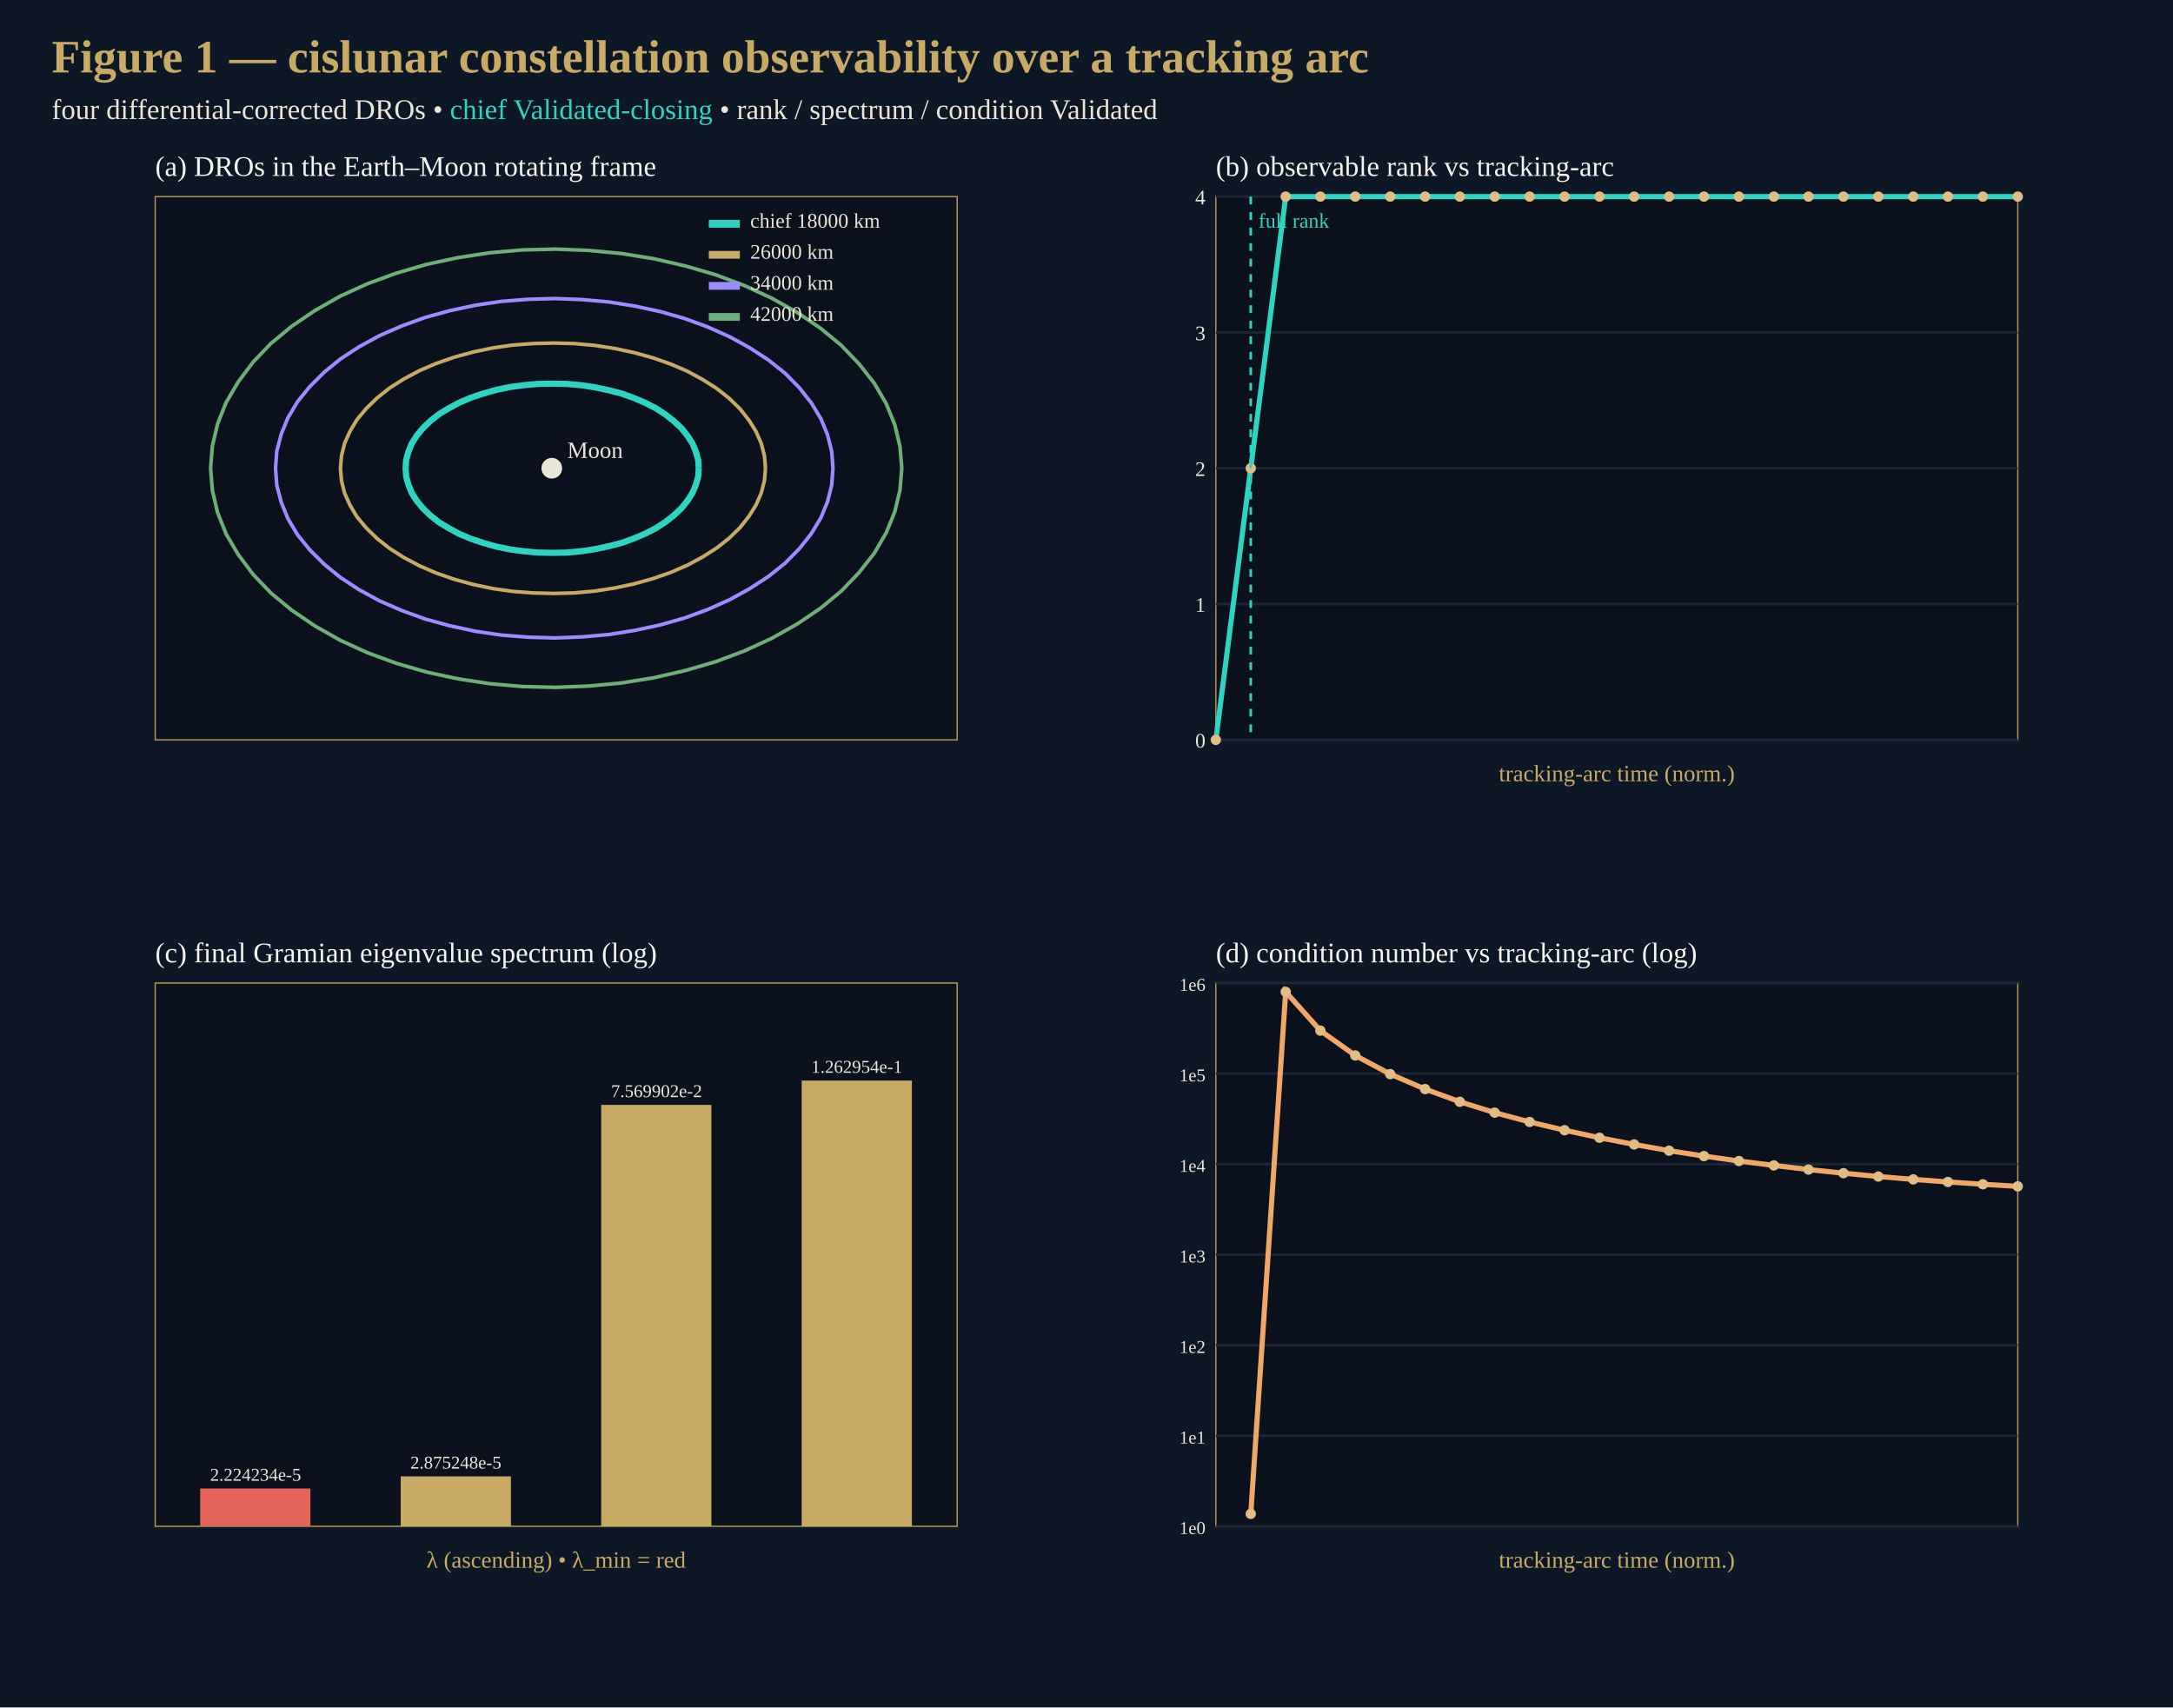
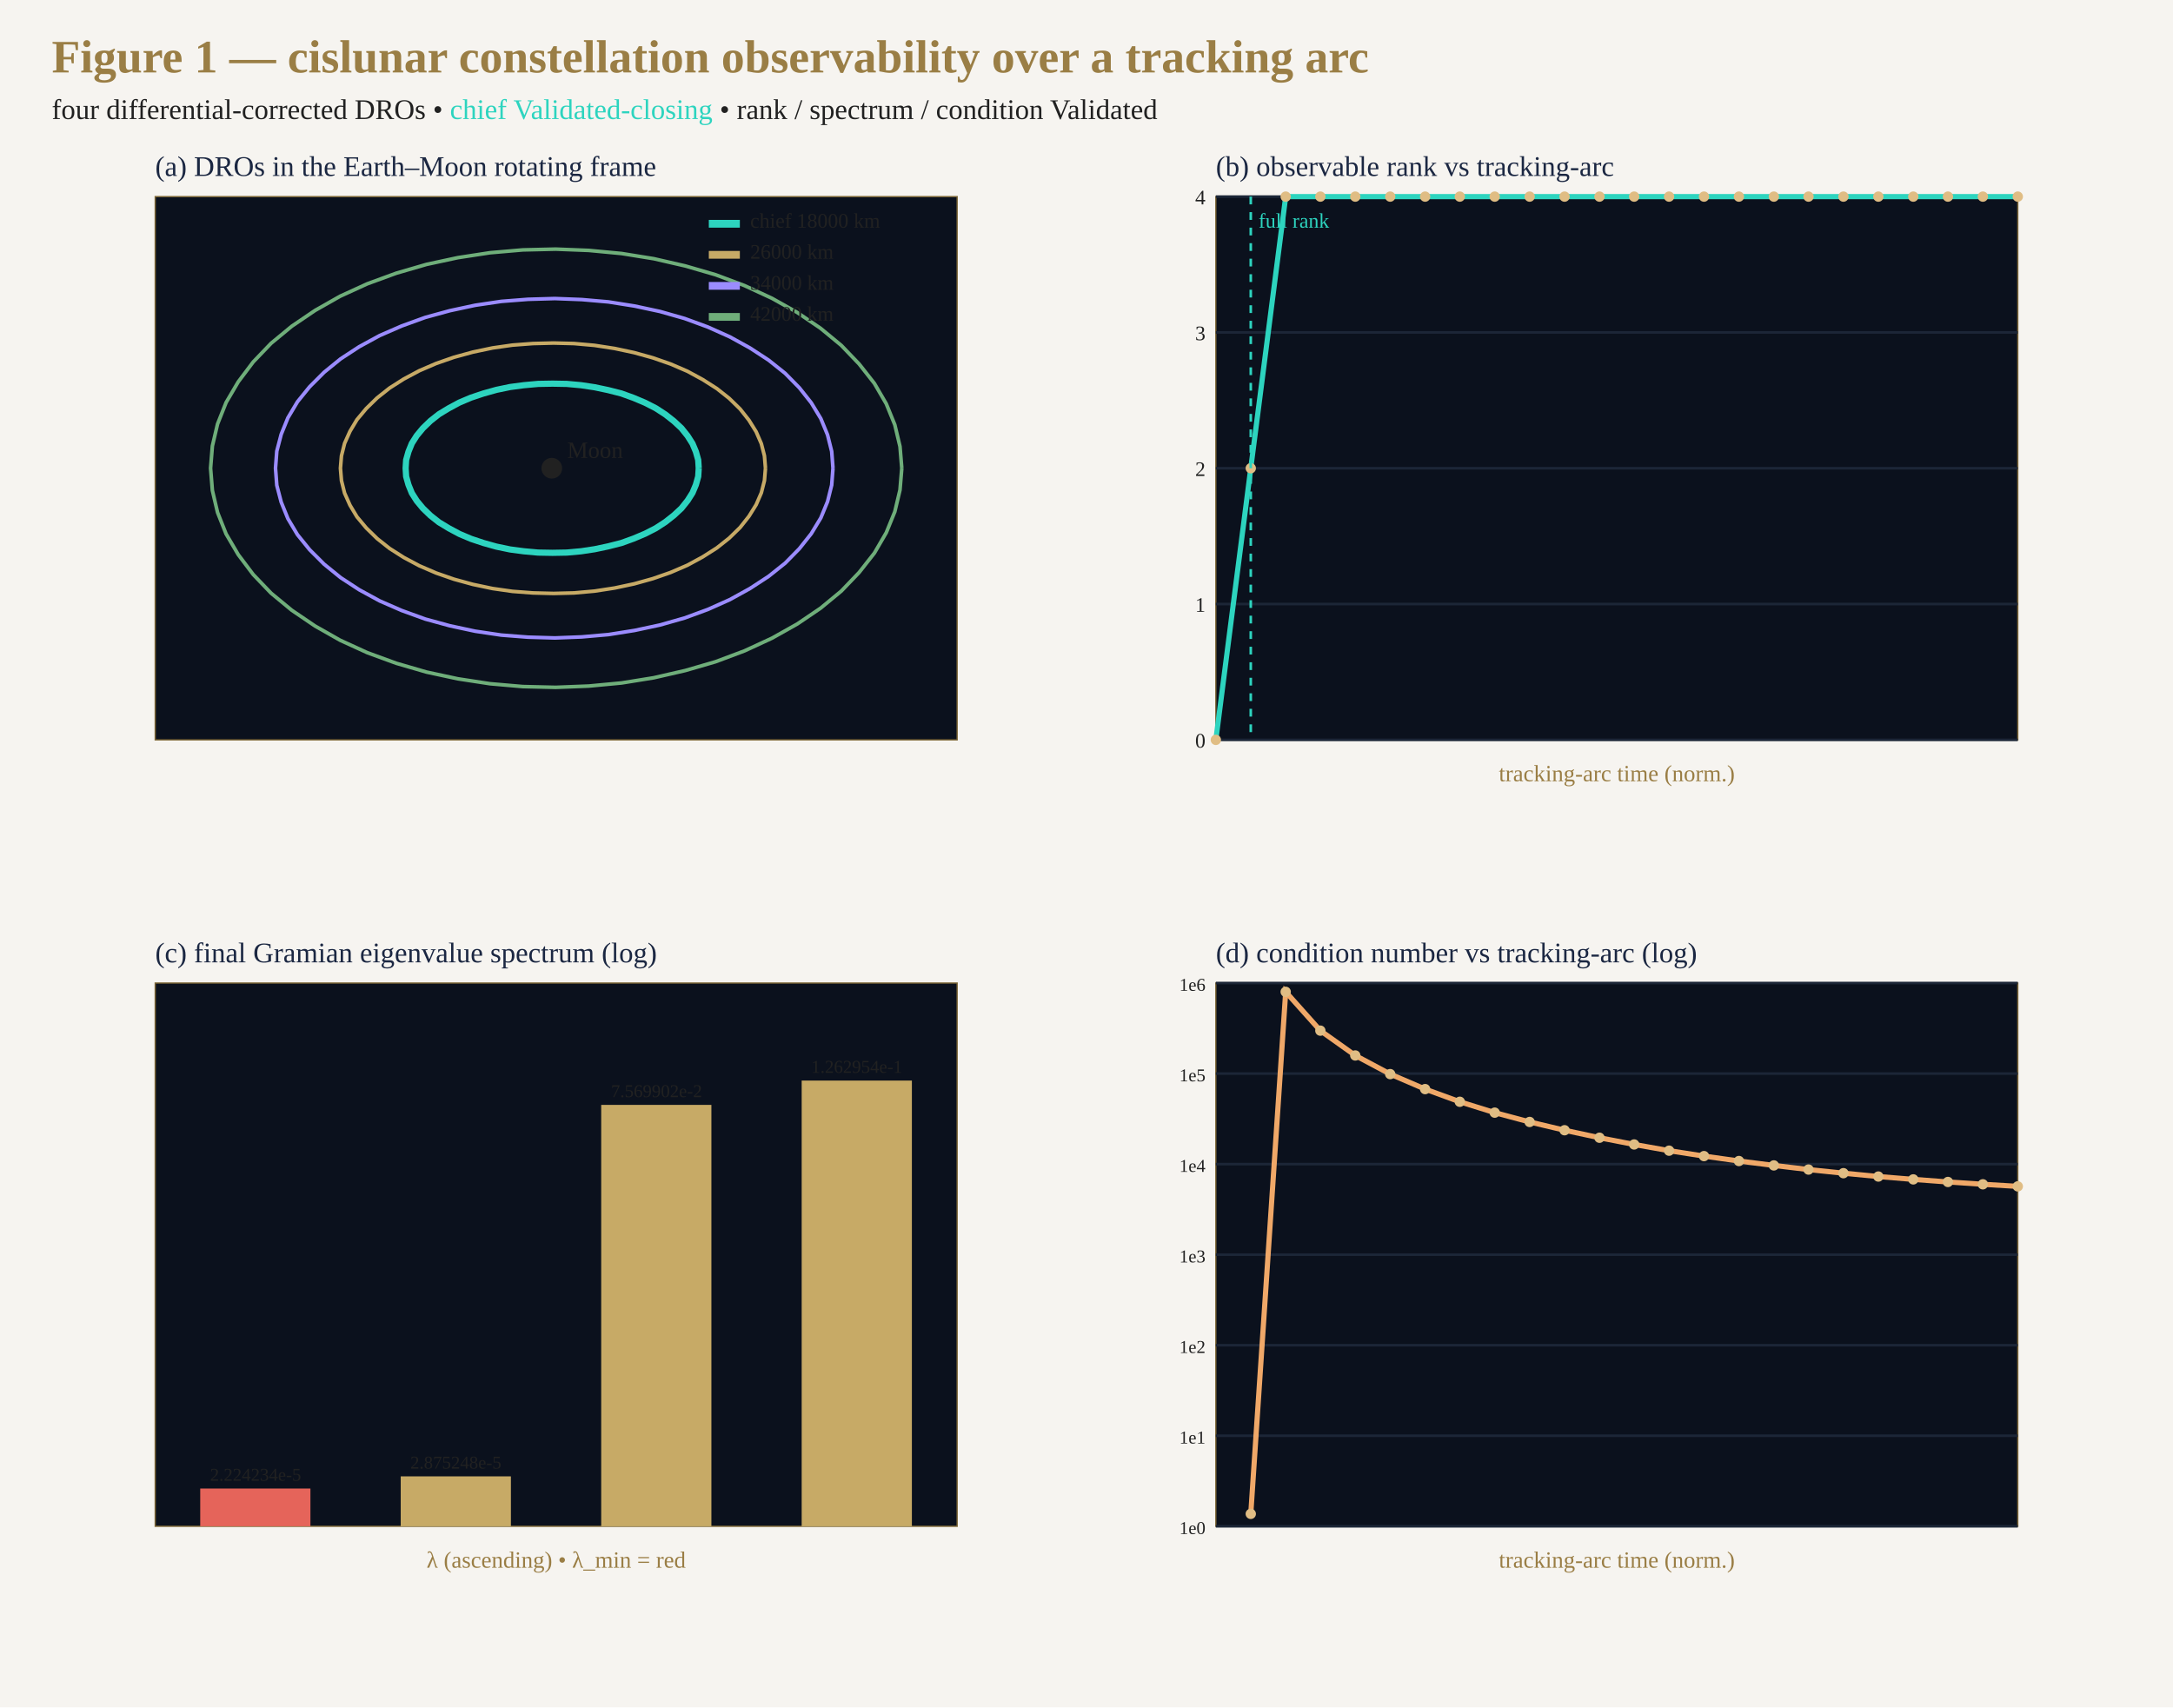
<svg xmlns="http://www.w3.org/2000/svg" width="840" height="660" font-family="'EB Garamond', Georgia, 'Times New Roman', serif" font-size="11">
-   <rect width="100%" height="100%" fill="#0e1726" />
-   <text x="20" y="28" fill="#c7aa66" font-family="'Cormorant Garamond', Georgia, 'Times New Roman', serif" font-size="18" font-weight="bold">Figure 1 — cislunar constellation observability over a tracking arc</text>
-   <text x="20" y="46" fill="#ece6d8">four differential-corrected DROs • <tspan fill="#2dd4bf">chief Validated-closing</tspan> • rank / spectrum / condition Validated</text>
-   <text x="60" y="68" fill="#f6f4f0">(a) DROs in the Earth–Moon rotating frame</text>
-   <rect x="60.0" y="76.0" width="310.0" height="210.0" fill="#0b111d" stroke="#b6985a" stroke-width="0.5" />
-   <circle cx="213.3" cy="181.0" r="4" fill="#ece6d8" />
-   <text x="219.3" y="177.0" fill="#ece6d8" font-size="9">Moon</text>
+   <rect width="100%" height="100%" fill="#f6f4f0" />
+   <text x="20" y="28" fill="#9a7e45" font-family="'Cormorant Garamond', Georgia, 'Times New Roman', serif" font-size="18" font-weight="bold">Figure 1 — cislunar constellation observability over a tracking arc</text>
+   <text x="20" y="46" fill="#212121">four differential-corrected DROs • <tspan fill="#2dd4bf">chief Validated-closing</tspan> • rank / spectrum / condition Validated</text>
+   <text x="60" y="68" fill="#1b2742">(a) DROs in the Earth–Moon rotating frame</text>
+   <rect x="60.0" y="76.0" width="310.0" height="210.0" fill="#0b111d" stroke="#7d6636" stroke-width="0.5" />
+   <circle cx="213.3" cy="181.0" r="4" fill="#212121" />
+   <text x="219.3" y="177.0" fill="#212121" font-size="9">Moon</text>
  <polyline points="270.1,181.0 269.9,184.2 269.0,187.4 267.7,190.5 265.8,193.5 263.4,196.5 260.5,199.2 257.2,201.8 253.5,204.2 249.4,206.3 244.9,208.2 240.2,209.9 235.1,211.2 229.9,212.3 224.6,213.1 219.1,213.6 213.6,213.7 208.0,213.6 202.5,213.1 197.2,212.4 191.9,211.3 186.9,209.9 182.1,208.3 177.6,206.4 173.5,204.2 169.7,201.9 166.4,199.3 163.5,196.5 161.1,193.6 159.2,190.6 157.9,187.4 157.0,184.2 156.8,181.0 157.0,177.8 157.9,174.6 159.2,171.4 161.1,168.4 163.5,165.5 166.4,162.7 169.7,160.1 173.5,157.8 177.6,155.6 182.1,153.7 186.9,152.1 191.9,150.7 197.2,149.6 202.5,148.9 208.0,148.4 213.6,148.3 219.1,148.4 224.6,148.9 229.9,149.7 235.1,150.8 240.2,152.1 244.9,153.8 249.4,155.7 253.5,157.8 257.2,160.2 260.5,162.8 263.4,165.5 265.8,168.5 267.7,171.5 269.0,174.6 269.9,177.8 270.1,181.0" fill="none" stroke="#2dd4bf" stroke-width="2.4" />
  <polyline points="295.9,181.0 295.5,185.8 294.3,190.5 292.3,195.1 289.5,199.6 286.1,203.9 281.9,208.0 277.1,211.8 271.6,215.3 265.7,218.5 259.2,221.3 252.3,223.7 245.1,225.7 237.6,227.3 229.8,228.5 221.9,229.2 214.0,229.4 206.0,229.2 198.1,228.6 190.4,227.5 182.8,225.9 175.5,223.9 168.6,221.5 162.1,218.7 156.1,215.5 150.6,212.0 145.8,208.2 141.6,204.1 138.0,199.8 135.3,195.3 133.2,190.6 132.0,185.8 131.6,181.0 132.0,176.2 133.2,171.4 135.3,166.7 138.0,162.2 141.6,157.9 145.8,153.8 150.6,150.0 156.1,146.5 162.1,143.3 168.6,140.5 175.5,138.1 182.8,136.1 190.4,134.5 198.1,133.4 206.0,132.8 214.0,132.6 221.9,132.8 229.8,133.5 237.6,134.7 245.1,136.3 252.3,138.3 259.2,140.7 265.7,143.5 271.6,146.7 277.1,150.2 281.9,154.0 286.1,158.1 289.5,162.4 292.3,166.9 294.3,171.5 295.5,176.2 295.9,181.0" fill="none" stroke="#c7aa66" stroke-width="1.4" />
  <polyline points="322.0,181.0 321.5,187.5 319.9,193.9 317.3,200.2 313.6,206.3 309.0,212.1 303.5,217.7 297.1,222.8 289.9,227.5 282.1,231.8 273.6,235.6 264.6,238.9 255.1,241.6 245.3,243.7 235.2,245.3 224.9,246.2 214.5,246.6 204.1,246.3 193.8,245.5 183.7,244.0 173.9,241.9 164.4,239.3 155.3,236.0 146.8,232.3 138.9,228.0 131.7,223.3 125.3,218.1 119.7,212.5 115.0,206.7 111.3,200.5 108.7,194.1 107.0,187.6 106.5,181.0 107.0,174.4 108.7,167.9 111.3,161.5 115.0,155.3 119.7,149.5 125.3,143.9 131.7,138.7 138.9,134.0 146.8,129.7 155.3,126.0 164.4,122.7 173.9,120.1 183.7,118.0 193.8,116.5 204.1,115.7 214.5,115.4 224.9,115.8 235.2,116.7 245.3,118.3 255.1,120.4 264.6,123.1 273.6,126.4 282.1,130.2 289.9,134.5 297.1,139.2 303.5,144.3 309.0,149.9 313.6,155.7 317.3,161.8 319.9,168.1 321.5,174.5 322.0,181.0" fill="none" stroke="#9b8cff" stroke-width="1.4" />
  <polyline points="348.6,181.0 347.9,189.4 345.9,197.8 342.6,205.9 338.0,213.8 332.1,221.3 325.2,228.5 317.2,235.1 308.2,241.2 298.4,246.7 287.8,251.6 276.6,255.8 264.9,259.2 252.7,262.0 240.3,264.0 227.6,265.2 214.8,265.7 202.1,265.4 189.4,264.3 177.0,262.4 164.9,259.8 153.2,256.4 142.0,252.3 131.5,247.5 121.8,242.0 112.8,235.9 104.8,229.3 97.9,222.1 92.1,214.4 87.4,206.4 84.1,198.1 82.1,189.6 81.4,181.0 82.1,172.4 84.1,163.9 87.4,155.6 92.1,147.6 97.9,139.9 104.8,132.7 112.8,126.1 121.8,120.0 131.5,114.5 142.0,109.7 153.2,105.6 164.9,102.2 177.0,99.6 189.4,97.7 202.1,96.6 214.8,96.3 227.6,96.8 240.3,98.0 252.7,100.0 264.9,102.8 276.6,106.2 287.8,110.4 298.4,115.3 308.2,120.8 317.2,126.9 325.2,133.5 332.1,140.7 338.0,148.2 342.6,156.1 345.9,164.2 347.9,172.6 348.6,181.0" fill="none" stroke="#6fae7a" stroke-width="1.4" />
  <rect x="274.0" y="85.0" width="12" height="3" fill="#2dd4bf" />
-   <text x="290.0" y="88.0" fill="#ece6d8" font-size="8">chief 18000 km</text>
+   <text x="290.0" y="88.0" fill="#212121" font-size="8">chief 18000 km</text>
  <rect x="274.0" y="97.0" width="12" height="3" fill="#c7aa66" />
-   <text x="290.0" y="100.0" fill="#ece6d8" font-size="8">26000 km</text>
+   <text x="290.0" y="100.0" fill="#212121" font-size="8">26000 km</text>
  <rect x="274.0" y="109.0" width="12" height="3" fill="#9b8cff" />
-   <text x="290.0" y="112.0" fill="#ece6d8" font-size="8">34000 km</text>
+   <text x="290.0" y="112.0" fill="#212121" font-size="8">34000 km</text>
  <rect x="274.0" y="121.0" width="12" height="3" fill="#6fae7a" />
-   <text x="290.0" y="124.0" fill="#ece6d8" font-size="8">42000 km</text>
-   <text x="470" y="68" fill="#f6f4f0">(b) observable rank vs tracking-arc</text>
-   <rect x="470.0" y="76.0" width="310.0" height="210.0" fill="#0b111d" stroke="#b6985a" stroke-width="0.5" />
+   <text x="290.0" y="124.0" fill="#212121" font-size="8">42000 km</text>
+   <text x="470" y="68" fill="#1b2742">(b) observable rank vs tracking-arc</text>
+   <rect x="470.0" y="76.0" width="310.0" height="210.0" fill="#0b111d" stroke="#7d6636" stroke-width="0.5" />
  <line x1="470.0" y1="286.0" x2="780.0" y2="286.0" stroke="#1c2637" />
-   <text x="466.0" y="289.0" fill="#ece6d8" font-size="8" text-anchor="end">0</text>
+   <text x="466.0" y="289.0" fill="#212121" font-size="8" text-anchor="end">0</text>
  <line x1="470.0" y1="233.5" x2="780.0" y2="233.5" stroke="#1c2637" />
-   <text x="466.0" y="236.5" fill="#ece6d8" font-size="8" text-anchor="end">1</text>
+   <text x="466.0" y="236.5" fill="#212121" font-size="8" text-anchor="end">1</text>
  <line x1="470.0" y1="181.0" x2="780.0" y2="181.0" stroke="#1c2637" />
-   <text x="466.0" y="184.0" fill="#ece6d8" font-size="8" text-anchor="end">2</text>
+   <text x="466.0" y="184.0" fill="#212121" font-size="8" text-anchor="end">2</text>
  <line x1="470.0" y1="128.5" x2="780.0" y2="128.5" stroke="#1c2637" />
-   <text x="466.0" y="131.5" fill="#ece6d8" font-size="8" text-anchor="end">3</text>
+   <text x="466.0" y="131.5" fill="#212121" font-size="8" text-anchor="end">3</text>
  <line x1="470.0" y1="76.0" x2="780.0" y2="76.0" stroke="#1c2637" />
-   <text x="466.0" y="79.0" fill="#ece6d8" font-size="8" text-anchor="end">4</text>
+   <text x="466.0" y="79.0" fill="#212121" font-size="8" text-anchor="end">4</text>
  <polyline points="470.0,286.0 483.5,181.0 497.0,76.0 510.4,76.0 523.9,76.0 537.4,76.0 550.9,76.0 564.3,76.0 577.8,76.0 591.3,76.0 604.8,76.0 618.3,76.0 631.7,76.0 645.2,76.0 658.7,76.0 672.2,76.0 685.7,76.0 699.1,76.0 712.6,76.0 726.1,76.0 739.6,76.0 753.0,76.0 766.5,76.0 780.0,76.0" fill="none" stroke="#2dd4bf" stroke-width="2" />
  <circle cx="470.0" cy="286.0" r="2" fill="#e0bd84" />
  <circle cx="483.5" cy="181.0" r="2" fill="#e0bd84" />
  <circle cx="497.0" cy="76.0" r="2" fill="#e0bd84" />
  <circle cx="510.4" cy="76.0" r="2" fill="#e0bd84" />
  <circle cx="523.9" cy="76.0" r="2" fill="#e0bd84" />
  <circle cx="537.4" cy="76.0" r="2" fill="#e0bd84" />
  <circle cx="550.9" cy="76.0" r="2" fill="#e0bd84" />
  <circle cx="564.3" cy="76.0" r="2" fill="#e0bd84" />
  <circle cx="577.8" cy="76.0" r="2" fill="#e0bd84" />
  <circle cx="591.3" cy="76.0" r="2" fill="#e0bd84" />
  <circle cx="604.8" cy="76.0" r="2" fill="#e0bd84" />
  <circle cx="618.3" cy="76.0" r="2" fill="#e0bd84" />
  <circle cx="631.7" cy="76.0" r="2" fill="#e0bd84" />
  <circle cx="645.2" cy="76.0" r="2" fill="#e0bd84" />
  <circle cx="658.7" cy="76.0" r="2" fill="#e0bd84" />
  <circle cx="672.2" cy="76.0" r="2" fill="#e0bd84" />
  <circle cx="685.7" cy="76.0" r="2" fill="#e0bd84" />
  <circle cx="699.1" cy="76.0" r="2" fill="#e0bd84" />
  <circle cx="712.6" cy="76.0" r="2" fill="#e0bd84" />
  <circle cx="726.1" cy="76.0" r="2" fill="#e0bd84" />
  <circle cx="739.6" cy="76.0" r="2" fill="#e0bd84" />
  <circle cx="753.0" cy="76.0" r="2" fill="#e0bd84" />
  <circle cx="766.5" cy="76.0" r="2" fill="#e0bd84" />
  <circle cx="780.0" cy="76.0" r="2" fill="#e0bd84" />
  <line x1="483.5" y1="76.0" x2="483.5" y2="286.0" stroke="#2dd4bf" stroke-dasharray="3 3" />
  <text x="486.5" y="88.0" fill="#2dd4bf" font-size="8">full rank</text>
-   <text x="625.0" y="302.0" fill="#c7aa66" text-anchor="middle" font-size="9">tracking-arc time (norm.)</text>
-   <text x="60" y="372" fill="#f6f4f0">(c) final Gramian eigenvalue spectrum (log)</text>
-   <rect x="60.0" y="380.0" width="310.0" height="210.0" fill="#0b111d" stroke="#b6985a" stroke-width="0.5" />
+   <text x="625.0" y="302.0" fill="#9a7e45" text-anchor="middle" font-size="9">tracking-arc time (norm.)</text>
+   <text x="60" y="372" fill="#1b2742">(c) final Gramian eigenvalue spectrum (log)</text>
+   <rect x="60.0" y="380.0" width="310.0" height="210.0" fill="#0b111d" stroke="#7d6636" stroke-width="0.5" />
  <rect x="77.4" y="575.4" width="42.6" height="14.6" fill="#e5645a" />
-   <text x="98.8" y="572.4" fill="#ece6d8" font-size="7" text-anchor="middle">2.224234e-5</text>
+   <text x="98.8" y="572.4" fill="#212121" font-size="7" text-anchor="middle">2.224234e-5</text>
  <rect x="154.9" y="570.7" width="42.6" height="19.3" fill="#c7aa66" />
-   <text x="176.2" y="567.7" fill="#ece6d8" font-size="7" text-anchor="middle">2.875248e-5</text>
+   <text x="176.2" y="567.7" fill="#212121" font-size="7" text-anchor="middle">2.875248e-5</text>
  <rect x="232.4" y="427.1" width="42.6" height="162.9" fill="#c7aa66" />
-   <text x="253.8" y="424.1" fill="#ece6d8" font-size="7" text-anchor="middle">7.569902e-2</text>
+   <text x="253.8" y="424.1" fill="#212121" font-size="7" text-anchor="middle">7.569902e-2</text>
  <rect x="309.9" y="417.7" width="42.6" height="172.3" fill="#c7aa66" />
-   <text x="331.2" y="414.7" fill="#ece6d8" font-size="7" text-anchor="middle">1.262954e-1</text>
-   <text x="215.0" y="606.0" fill="#c7aa66" text-anchor="middle" font-size="9">λ (ascending) • λ_min = red</text>
-   <text x="470" y="372" fill="#f6f4f0">(d) condition number vs tracking-arc (log)</text>
-   <rect x="470.0" y="380.0" width="310.0" height="210.0" fill="#0b111d" stroke="#b6985a" stroke-width="0.5" />
+   <text x="331.2" y="414.7" fill="#212121" font-size="7" text-anchor="middle">1.262954e-1</text>
+   <text x="215.0" y="606.0" fill="#9a7e45" text-anchor="middle" font-size="9">λ (ascending) • λ_min = red</text>
+   <text x="470" y="372" fill="#1b2742">(d) condition number vs tracking-arc (log)</text>
+   <rect x="470.0" y="380.0" width="310.0" height="210.0" fill="#0b111d" stroke="#7d6636" stroke-width="0.5" />
  <line x1="470.0" y1="590.0" x2="780.0" y2="590.0" stroke="#1c2637" />
-   <text x="466.0" y="593.0" fill="#ece6d8" font-size="7" text-anchor="end">1e0</text>
+   <text x="466.0" y="593.0" fill="#212121" font-size="7" text-anchor="end">1e0</text>
  <line x1="470.0" y1="555.0" x2="780.0" y2="555.0" stroke="#1c2637" />
-   <text x="466.0" y="558.0" fill="#ece6d8" font-size="7" text-anchor="end">1e1</text>
+   <text x="466.0" y="558.0" fill="#212121" font-size="7" text-anchor="end">1e1</text>
  <line x1="470.0" y1="520.0" x2="780.0" y2="520.0" stroke="#1c2637" />
-   <text x="466.0" y="523.0" fill="#ece6d8" font-size="7" text-anchor="end">1e2</text>
+   <text x="466.0" y="523.0" fill="#212121" font-size="7" text-anchor="end">1e2</text>
  <line x1="470.0" y1="485.0" x2="780.0" y2="485.0" stroke="#1c2637" />
-   <text x="466.0" y="488.0" fill="#ece6d8" font-size="7" text-anchor="end">1e3</text>
+   <text x="466.0" y="488.0" fill="#212121" font-size="7" text-anchor="end">1e3</text>
  <line x1="470.0" y1="450.0" x2="780.0" y2="450.0" stroke="#1c2637" />
-   <text x="466.0" y="453.0" fill="#ece6d8" font-size="7" text-anchor="end">1e4</text>
+   <text x="466.0" y="453.0" fill="#212121" font-size="7" text-anchor="end">1e4</text>
  <line x1="470.0" y1="415.0" x2="780.0" y2="415.0" stroke="#1c2637" />
-   <text x="466.0" y="418.0" fill="#ece6d8" font-size="7" text-anchor="end">1e5</text>
+   <text x="466.0" y="418.0" fill="#212121" font-size="7" text-anchor="end">1e5</text>
  <line x1="470.0" y1="380.0" x2="780.0" y2="380.0" stroke="#1c2637" />
-   <text x="466.0" y="383.0" fill="#ece6d8" font-size="7" text-anchor="end">1e6</text>
+   <text x="466.0" y="383.0" fill="#212121" font-size="7" text-anchor="end">1e6</text>
  <polyline points="483.5,585.2 497.0,383.4 510.4,398.4 523.9,408.0 537.4,415.2 550.9,421.0 564.3,425.9 577.8,430.1 591.3,433.7 604.8,436.9 618.3,439.8 631.7,442.4 645.2,444.8 658.7,446.9 672.2,448.8 685.7,450.5 699.1,452.1 712.6,453.5 726.1,454.8 739.6,455.9 753.0,456.9 766.5,457.8 780.0,458.6" fill="none" stroke="#f0a868" stroke-width="2" />
  <circle cx="483.5" cy="585.2" r="2" fill="#e0bd84" />
  <circle cx="497.0" cy="383.4" r="2" fill="#e0bd84" />
  <circle cx="510.4" cy="398.4" r="2" fill="#e0bd84" />
  <circle cx="523.9" cy="408.0" r="2" fill="#e0bd84" />
  <circle cx="537.4" cy="415.2" r="2" fill="#e0bd84" />
  <circle cx="550.9" cy="421.0" r="2" fill="#e0bd84" />
  <circle cx="564.3" cy="425.9" r="2" fill="#e0bd84" />
  <circle cx="577.8" cy="430.1" r="2" fill="#e0bd84" />
  <circle cx="591.3" cy="433.7" r="2" fill="#e0bd84" />
  <circle cx="604.8" cy="436.9" r="2" fill="#e0bd84" />
  <circle cx="618.3" cy="439.8" r="2" fill="#e0bd84" />
  <circle cx="631.7" cy="442.4" r="2" fill="#e0bd84" />
  <circle cx="645.2" cy="444.8" r="2" fill="#e0bd84" />
  <circle cx="658.7" cy="446.9" r="2" fill="#e0bd84" />
  <circle cx="672.2" cy="448.8" r="2" fill="#e0bd84" />
  <circle cx="685.7" cy="450.5" r="2" fill="#e0bd84" />
  <circle cx="699.1" cy="452.1" r="2" fill="#e0bd84" />
  <circle cx="712.6" cy="453.5" r="2" fill="#e0bd84" />
  <circle cx="726.1" cy="454.8" r="2" fill="#e0bd84" />
  <circle cx="739.6" cy="455.9" r="2" fill="#e0bd84" />
  <circle cx="753.0" cy="456.9" r="2" fill="#e0bd84" />
  <circle cx="766.5" cy="457.8" r="2" fill="#e0bd84" />
  <circle cx="780.0" cy="458.6" r="2" fill="#e0bd84" />
-   <text x="625.0" y="606.0" fill="#c7aa66" text-anchor="middle" font-size="9">tracking-arc time (norm.)</text>
+   <text x="625.0" y="606.0" fill="#9a7e45" text-anchor="middle" font-size="9">tracking-arc time (norm.)</text>
</svg>
